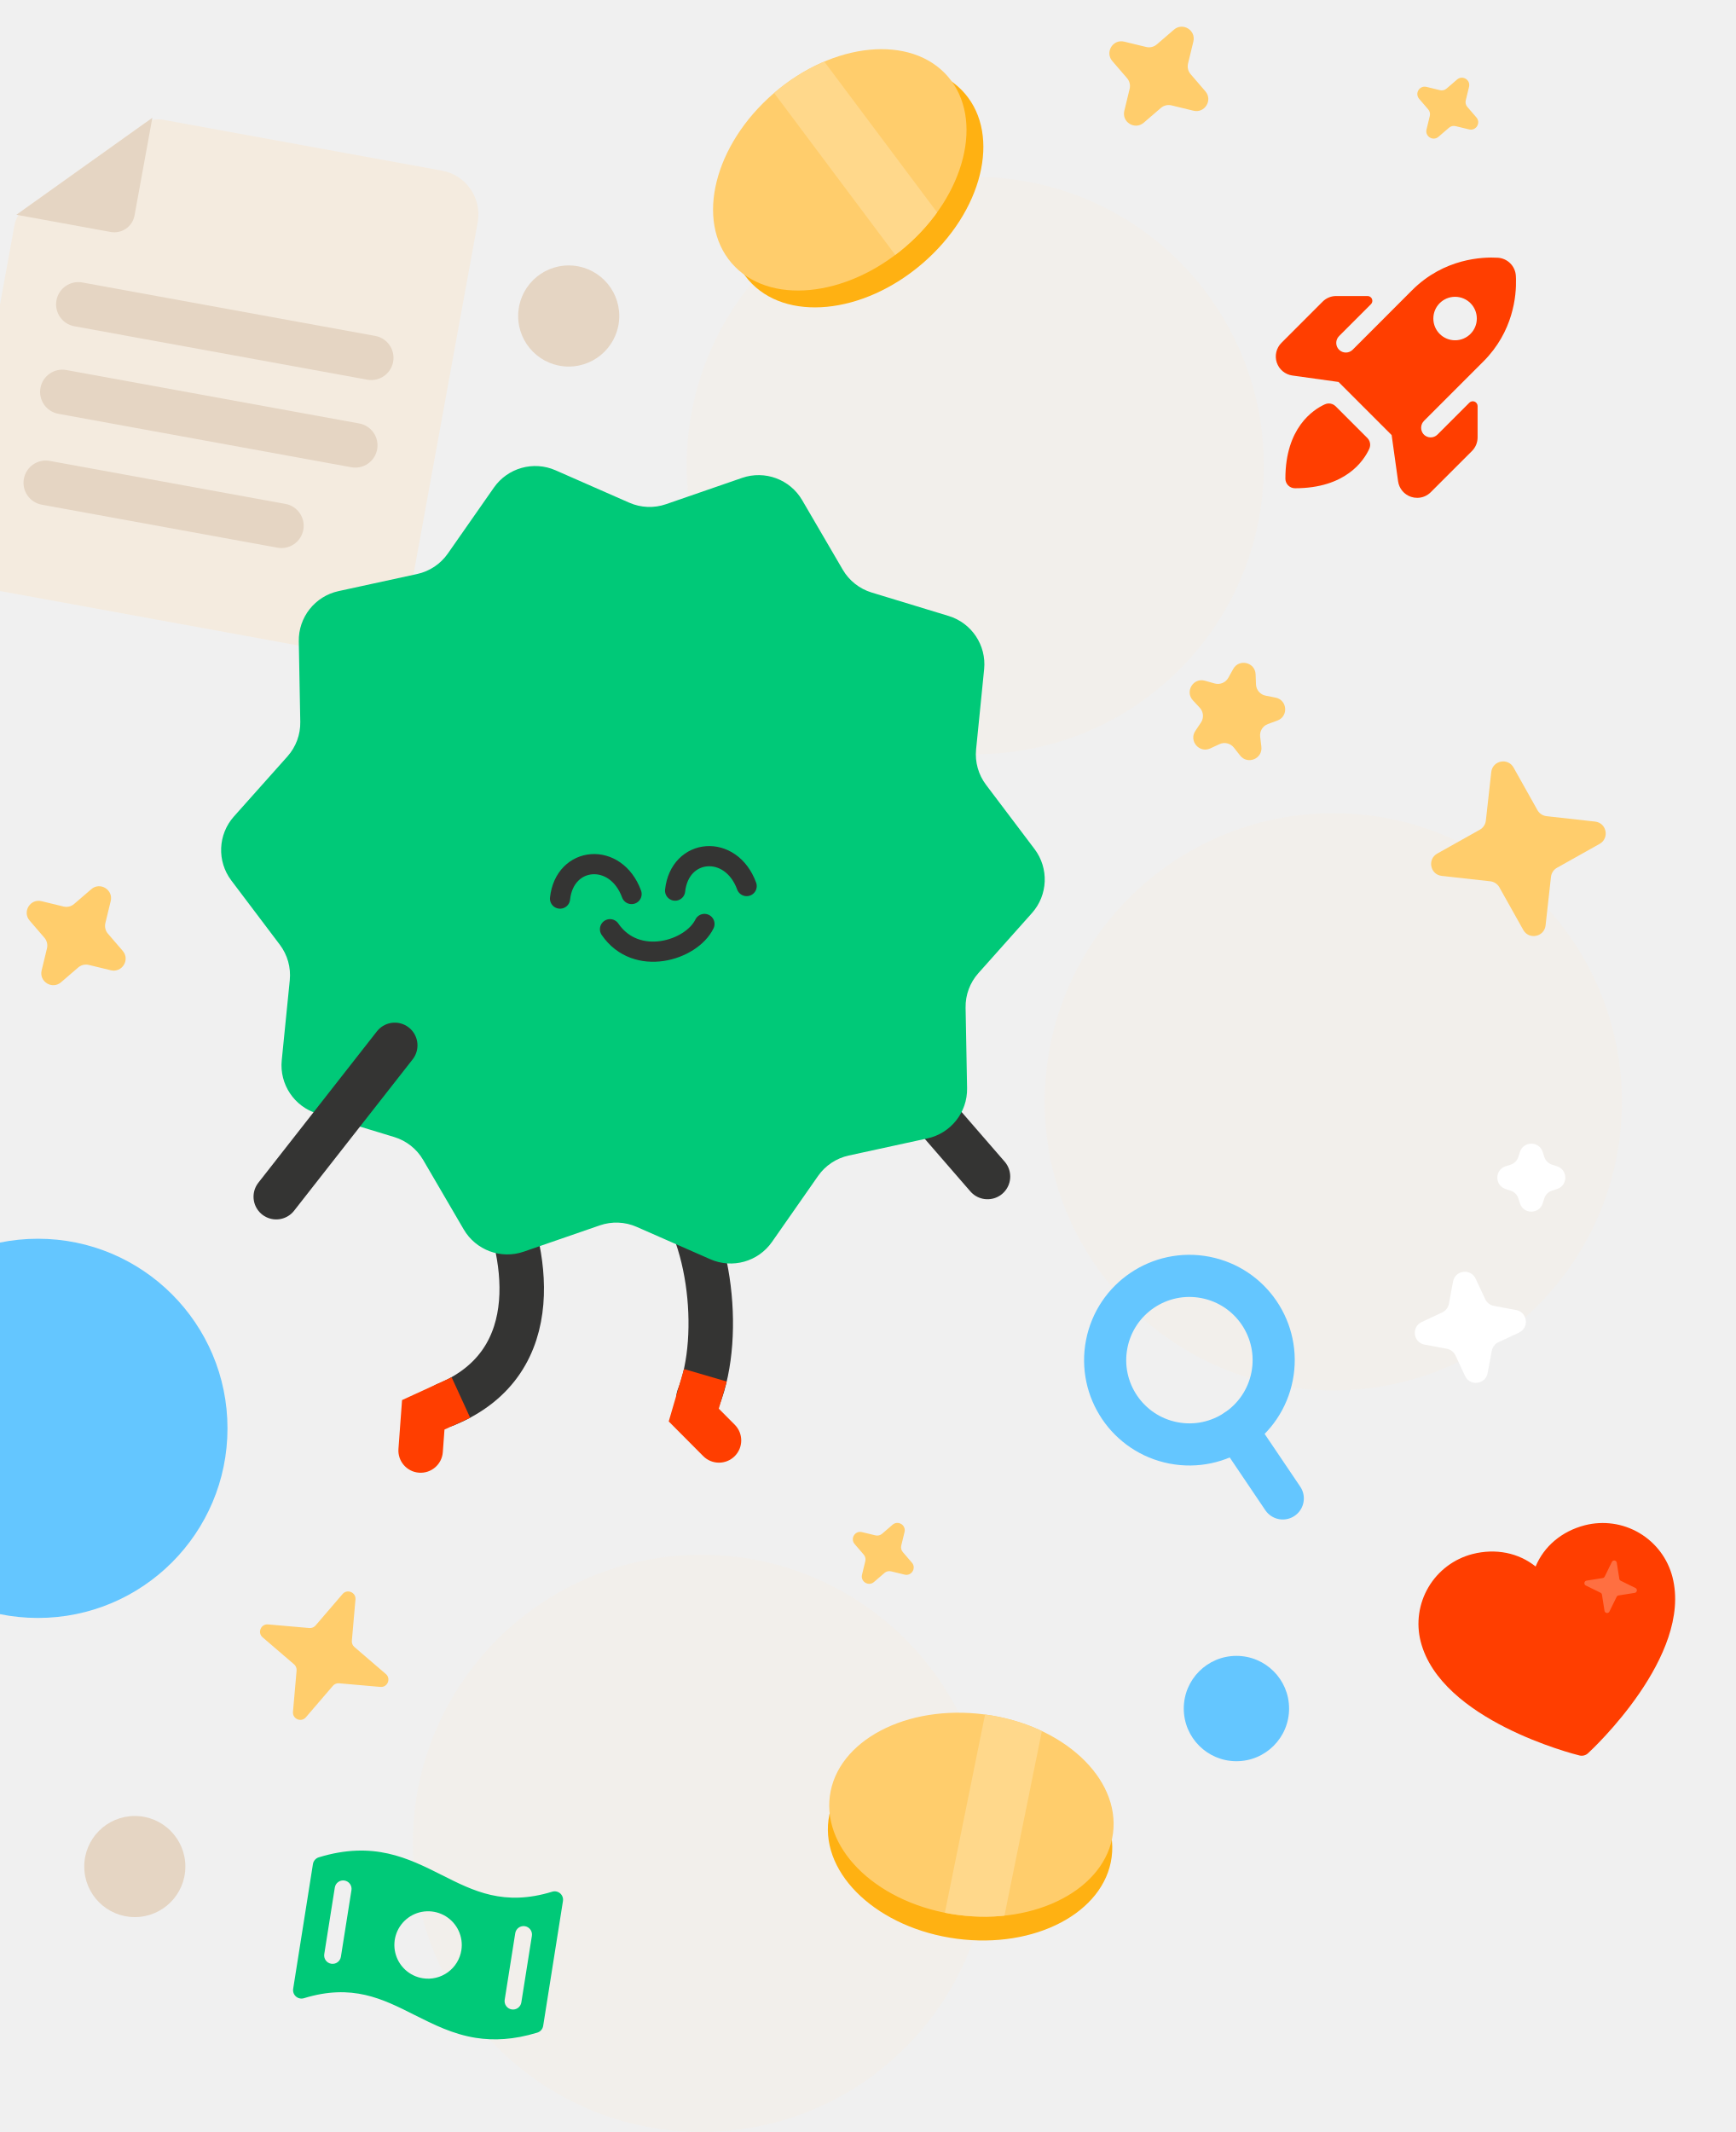
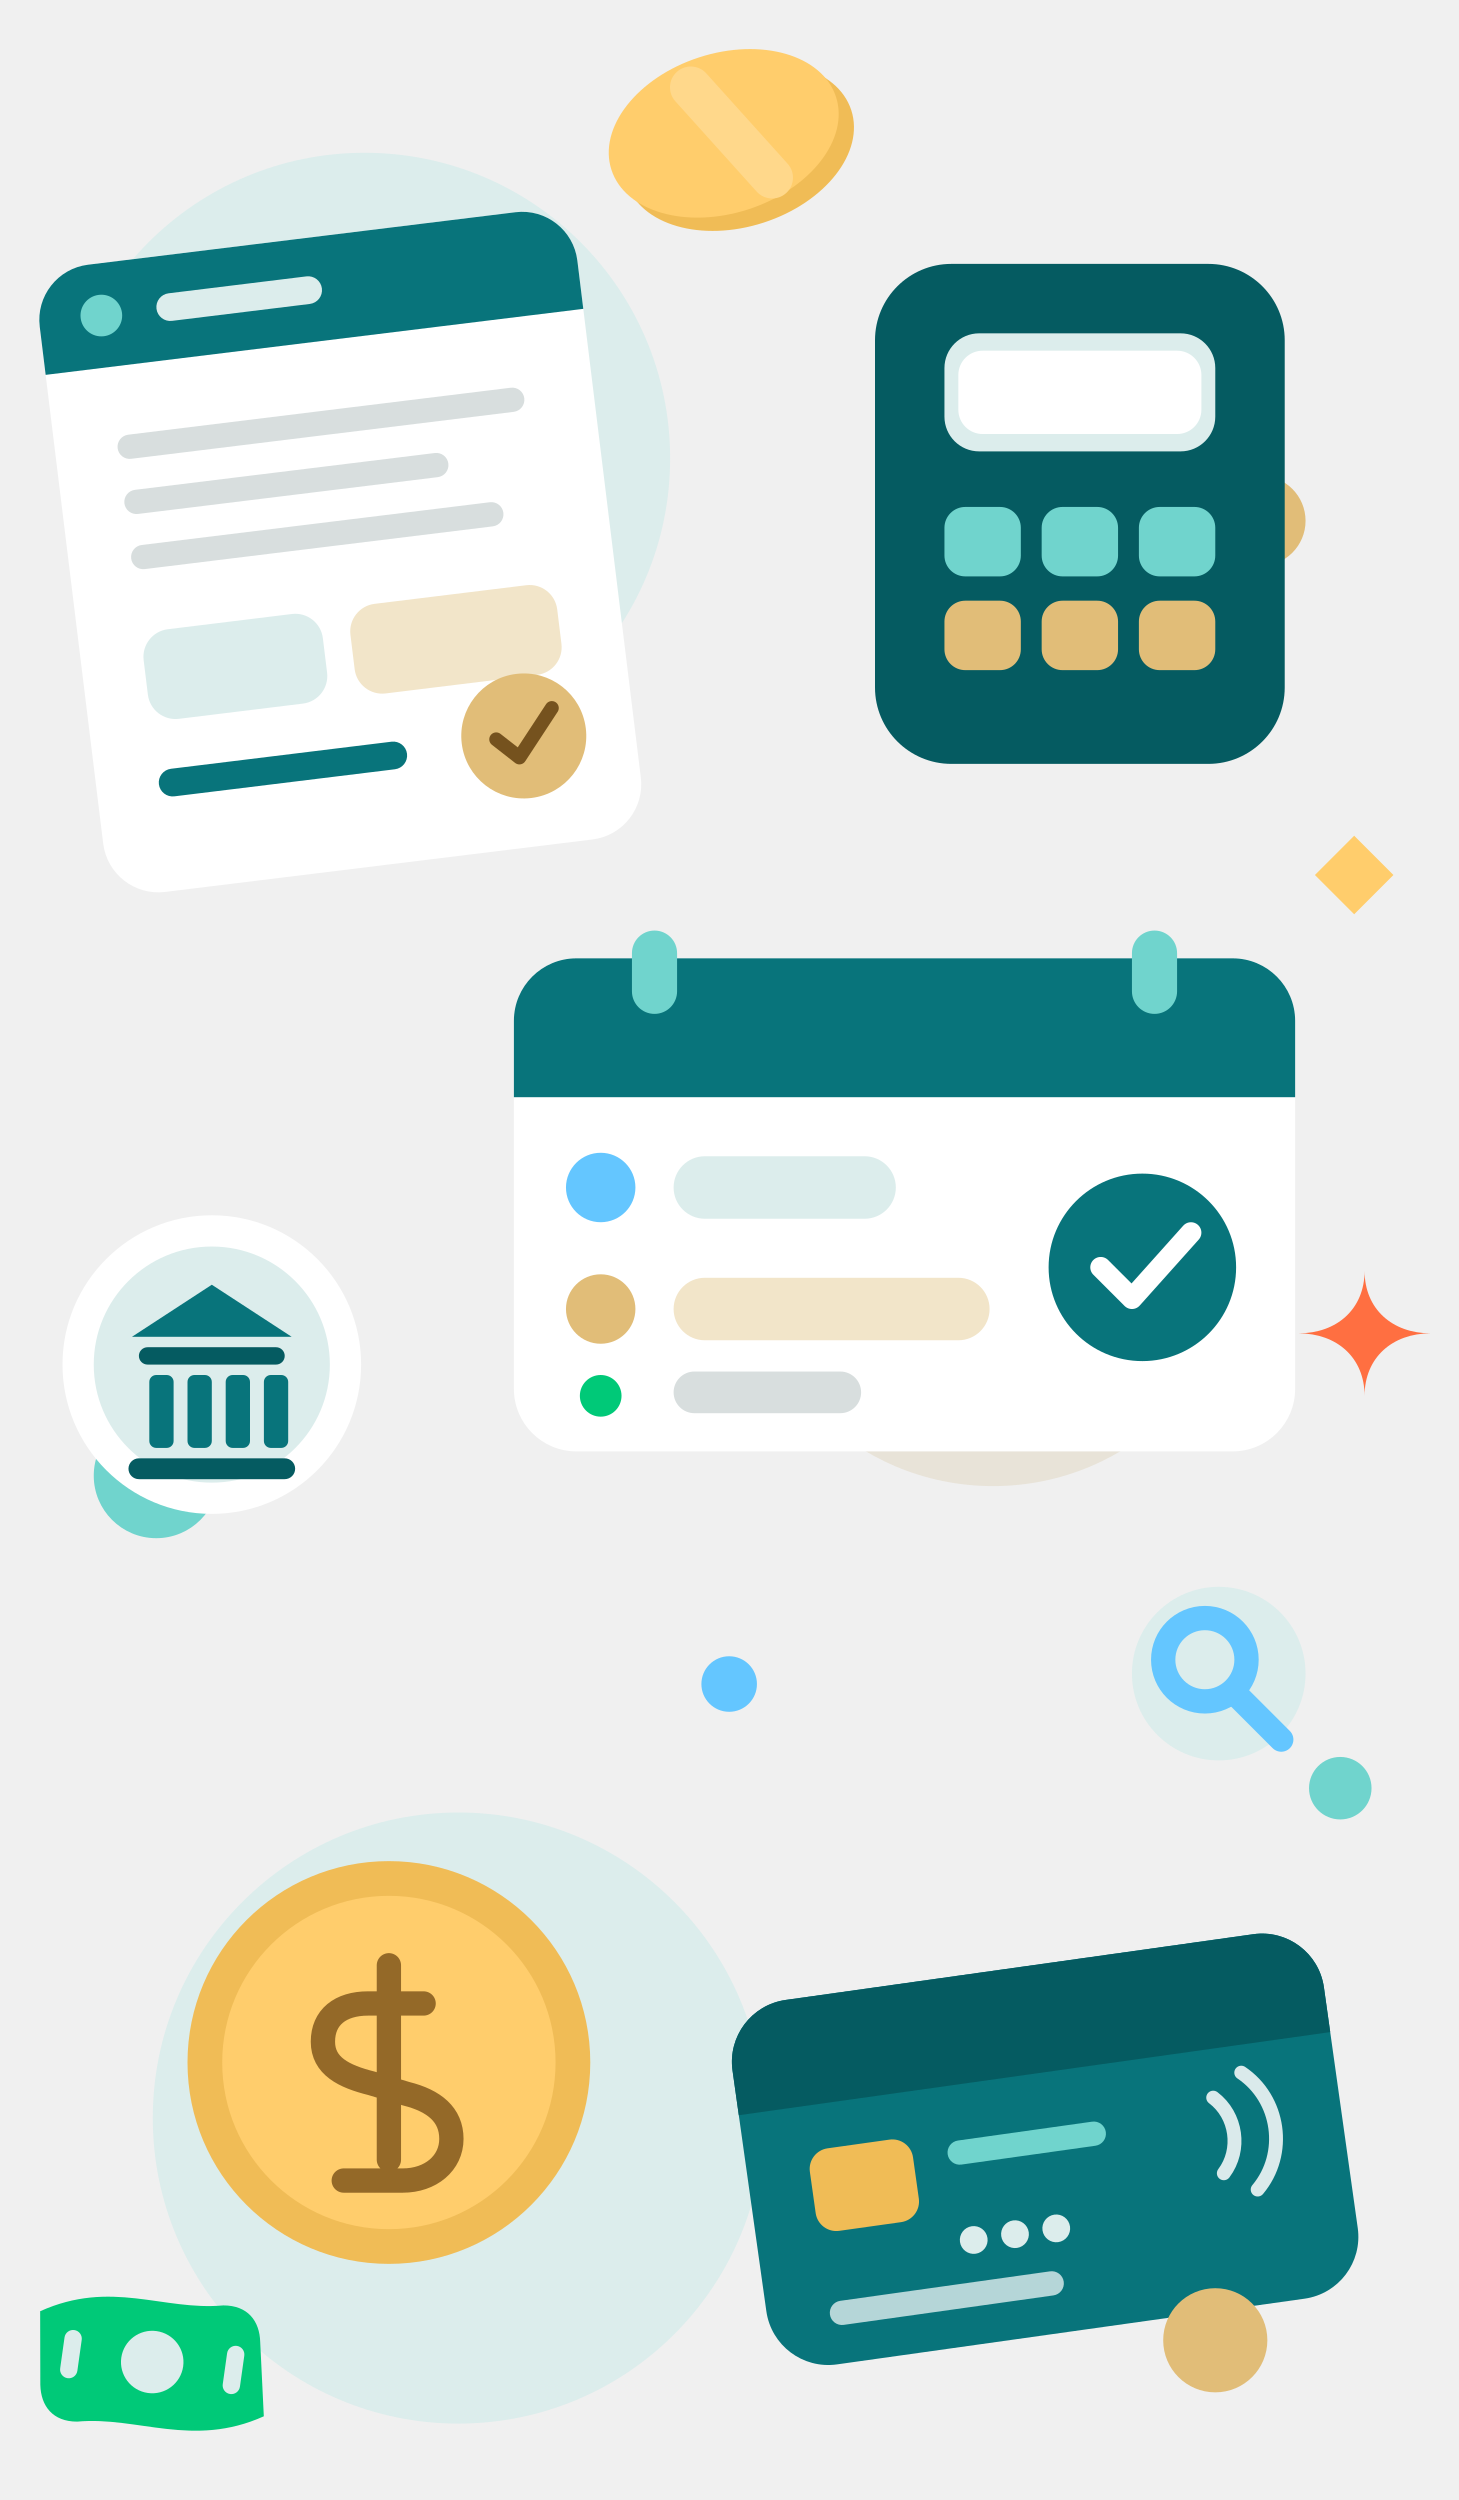
- <svg xmlns="http://www.w3.org/2000/svg" width="412" height="506" viewBox="0 0 412 506" fill="none">
-   <path d="M96.189 147.087L113.392 52.779C114.439 47.041 110.636 41.541 104.898 40.494L68.533 33.861L38.762 28.43C37.102 28.127 35.389 28.509 34.015 29.489L5.873 49.557C4.6 50.464 3.731 51.832 3.451 53.37L-2.089 83.74L-10.108 127.697C-11.155 133.435 -7.351 138.936 -1.613 139.982L83.903 155.582C89.642 156.629 95.142 152.826 96.189 147.087Z" fill="#F4EBDF" />
-   <path d="M36.164 27.956L3.888 50.972L26.267 55.054C28.915 55.537 31.453 53.782 31.936 51.133L36.164 27.956Z" fill="#E5D5C3" />
-   <rect x="14.347" y="66.093" width="81.241" height="10.561" rx="5.281" transform="rotate(10.3381 14.3465 66.0929)" fill="#E5D5C3" />
-   <rect x="10.553" y="86.874" width="81.241" height="10.561" rx="5.281" transform="rotate(10.3381 10.5535 86.8741)" fill="#E5D5C3" />
-   <rect x="6.616" y="108.444" width="67.43" height="10.561" rx="5.281" transform="rotate(10.3381 6.616 108.444)" fill="#E5D5C3" />
-   <path d="M199.09 238.521L234.416 279.236" stroke="#343433" stroke-width="10.777" stroke-linecap="round" />
-   <path d="M157.246 279.834C168.467 289.864 171.731 316.78 165.818 331.681" stroke="#343433" stroke-width="10.56" stroke-linecap="round" />
-   <path d="M118.262 282.334C124.643 295.964 130.583 323.183 105.784 333.382" stroke="#343433" stroke-width="10.56" stroke-linecap="round" />
-   <path d="M160.892 329.99L162.374 324.922L172.51 327.885L171.028 332.953L165.96 331.471L160.892 329.99ZM164.682 335.842L160.939 339.566L158.739 337.354L159.614 334.36L164.682 335.842ZM174.415 338.139C176.471 340.207 176.462 343.55 174.395 345.607C172.327 347.663 168.984 347.654 166.928 345.587L170.671 341.863L174.415 338.139ZM165.96 331.471L171.028 332.953L169.75 337.324L164.682 335.842L159.614 334.36L160.892 329.99L165.96 331.471ZM164.682 335.842L168.426 332.119L174.415 338.139L170.671 341.863L166.928 345.587L160.939 339.566L164.682 335.842Z" fill="#FF3E00" />
-   <path d="M102.411 329.09L107.21 326.888L111.613 336.487L106.813 338.688L104.612 333.889L102.411 329.09ZM100.473 335.788L95.207 335.399L95.436 332.289L98.272 330.988L100.473 335.788ZM105.115 344.645C104.9 347.553 102.369 349.737 99.461 349.523C96.552 349.308 94.369 346.777 94.583 343.869L99.849 344.257L105.115 344.645ZM104.612 333.889L106.813 338.688L102.674 340.587L100.473 335.788L98.272 330.988L102.411 329.09L104.612 333.889ZM100.473 335.788L105.739 336.176L105.115 344.645L99.849 344.257L94.583 343.869L95.207 335.399L100.473 335.788Z" fill="#FF3E00" />
-   <circle cx="166.5" cy="437.498" r="68.5" fill="#F2EFEB" />
-   <circle cx="316.5" cy="261.498" r="68.5" fill="#F2EFEB" />
-   <circle cx="32" cy="442.998" r="12" fill="#E5D5C3" />
-   <circle cx="135" cy="74.998" r="12" fill="#E5D5C3" />
-   <circle cx="231.5" cy="110.498" r="68.5" fill="#F2EFEB" />
-   <circle cx="9" cy="338.998" r="45" fill="#64C6FF" />
-   <circle cx="293.5" cy="405.498" r="12.5" fill="#64C6FF" />
-   <path d="M176.16 113.42C181.563 111.554 187.531 113.765 190.413 118.701L200.048 135.205C201.569 137.809 204.016 139.744 206.901 140.623L225.182 146.19C230.65 147.855 234.179 153.152 233.609 158.84L231.703 177.855C231.402 180.855 232.245 183.859 234.063 186.266L245.58 201.515C249.025 206.077 248.766 212.436 244.962 216.702L232.244 230.966C230.236 233.217 229.152 236.142 229.208 239.157L229.563 258.264C229.669 263.979 225.721 268.972 220.136 270.187L201.463 274.251C198.516 274.892 195.92 276.622 194.192 279.094L183.248 294.76C179.975 299.446 173.847 301.165 168.614 298.865L151.118 291.177C148.357 289.964 145.24 289.837 142.39 290.822L124.327 297.063C118.925 298.93 112.957 296.719 110.075 291.782L100.44 275.279C98.919 272.674 96.472 270.74 93.587 269.861L75.306 264.294C69.838 262.628 66.309 257.331 66.879 251.644L68.785 232.629C69.085 229.628 68.243 226.624 66.425 224.218L54.908 208.968C51.463 204.407 51.722 198.047 55.526 193.781L68.244 179.518C70.251 177.267 71.335 174.342 71.279 171.326L70.925 152.219C70.819 146.505 74.767 141.512 80.352 140.296L99.025 136.233C101.972 135.591 104.568 133.862 106.295 131.389L117.24 115.723C120.513 111.038 126.641 109.319 131.874 111.618L149.369 119.306C152.13 120.52 155.248 120.647 158.098 119.662L176.16 113.42Z" fill="#00C978" />
-   <path d="M177.237 210.294C173.525 200.149 161.363 201.215 160.255 211.377" stroke="#343433" stroke-width="4.79" stroke-linecap="round" />
-   <path d="M149.921 212.185C146.208 202.04 134.046 203.105 132.939 213.268" stroke="#343433" stroke-width="4.79" stroke-linecap="round" />
-   <path d="M167.22 219.288C164.118 225.642 151.035 229.634 144.799 220.538" stroke="#343433" stroke-width="4.79" stroke-linecap="round" />
-   <path d="M336.871 23.458C335.763 22.172 336.956 20.223 338.605 20.622L341.821 21.403C342.368 21.535 342.946 21.396 343.372 21.029L345.88 18.87C347.166 17.762 349.116 18.955 348.716 20.604L347.936 23.82C347.803 24.367 347.942 24.945 348.309 25.371L350.469 27.879C351.576 29.165 350.383 31.115 348.734 30.715L345.518 29.935C344.971 29.802 344.394 29.941 343.967 30.308L341.459 32.468C340.173 33.575 338.223 32.382 338.623 30.733L339.403 27.517C339.536 26.97 339.397 26.393 339.03 25.966L336.871 23.458Z" fill="#FFCD6C" />
-   <path d="M202.871 366.458C201.763 365.172 202.956 363.222 204.605 363.622L207.821 364.402C208.368 364.535 208.946 364.396 209.372 364.029L211.88 361.87C213.166 360.762 215.116 361.955 214.716 363.604L213.936 366.82C213.803 367.367 213.942 367.945 214.309 368.371L216.469 370.879C217.576 372.165 216.383 374.115 214.734 373.715L211.518 372.935C210.971 372.802 210.394 372.941 209.967 373.308L207.459 375.468C206.173 376.575 204.223 375.382 204.623 373.733L205.404 370.517C205.536 369.97 205.397 369.393 205.03 368.966L202.871 366.458Z" fill="#FFCD6C" />
-   <path d="M62.337 388.595C61.05 387.489 61.937 385.382 63.627 385.531L73.429 386.39C73.99 386.44 74.54 386.215 74.906 385.788L81.316 378.323C82.422 377.036 84.528 377.923 84.38 379.613L83.521 389.415C83.472 389.976 83.695 390.526 84.123 390.892L91.588 397.302C92.875 398.408 91.988 400.514 90.298 400.366L80.496 399.506C79.935 399.457 79.385 399.681 79.019 400.108L72.609 407.574C71.504 408.861 69.397 407.974 69.545 406.284L70.405 396.482C70.454 395.921 70.23 395.371 69.803 395.004L62.337 388.595Z" fill="#FFCD6C" />
-   <path d="M264.036 14.49C262.237 12.401 264.174 9.233 266.854 9.883L272.079 11.15C272.967 11.365 273.905 11.139 274.598 10.543L278.672 7.034C280.761 5.235 283.929 7.173 283.28 9.852L282.012 15.077C281.797 15.966 282.023 16.904 282.62 17.597L286.128 21.671C287.927 23.76 285.989 26.928 283.31 26.278L278.085 25.011C277.196 24.796 276.258 25.022 275.566 25.618L271.491 29.127C269.402 30.925 266.234 28.988 266.884 26.309L268.151 21.084C268.366 20.195 268.14 19.257 267.544 18.564L264.036 14.49Z" fill="#FFCD6C" />
-   <path d="M283.169 166.219C281.217 164.118 283.26 160.778 286.019 161.559L288.324 162.211C289.589 162.569 290.935 162.011 291.575 160.862L292.739 158.769C294.134 156.263 297.942 157.174 298.052 160.039L298.144 162.433C298.195 163.747 299.142 164.854 300.433 165.107L302.783 165.568C305.597 166.121 305.908 170.023 303.216 171.014L300.968 171.841C299.734 172.295 298.974 173.538 299.132 174.844L299.42 177.221C299.764 180.069 296.148 181.57 294.375 179.316L292.893 177.434C292.08 176.401 290.663 176.062 289.47 176.615L287.298 177.624C284.696 178.831 282.151 175.856 283.746 173.473L285.079 171.483C285.81 170.39 285.695 168.937 284.799 167.974L283.169 166.219Z" fill="#FFCD6C" />
-   <path d="M7.036 218.49C5.237 216.401 7.174 213.233 9.854 213.882L15.079 215.15C15.967 215.365 16.905 215.139 17.598 214.542L21.672 211.034C23.761 209.235 26.929 211.173 26.279 213.852L25.012 219.077C24.797 219.966 25.023 220.904 25.62 221.596L29.128 225.671C30.927 227.76 28.989 230.928 26.31 230.278L21.085 229.011C20.196 228.796 19.258 229.022 18.566 229.618L14.491 233.126C12.402 234.925 9.234 232.988 9.884 230.308L11.151 225.083C11.366 224.195 11.14 223.257 10.544 222.564L7.036 218.49Z" fill="#FFCD6C" />
-   <path d="M342.239 207.881C339.499 207.576 338.761 203.937 341.166 202.588L351.276 196.918C352.074 196.471 352.607 195.667 352.708 194.758L353.991 183.238C354.296 180.498 357.936 179.76 359.284 182.164L364.954 192.275C365.401 193.072 366.205 193.605 367.114 193.707L378.635 194.99C381.375 195.295 382.113 198.934 379.708 200.283L369.597 205.953C368.8 206.4 368.267 207.204 368.166 208.113L366.883 219.633C366.577 222.373 362.938 223.111 361.589 220.707L355.92 210.596C355.472 209.799 354.668 209.266 353.76 209.164L342.239 207.881Z" fill="#FFCD6C" />
-   <path d="M338.159 319.123C335.449 318.617 334.981 314.933 337.478 313.766L342.349 311.488C343.177 311.101 343.767 310.338 343.935 309.439L344.922 304.154C345.428 301.444 349.112 300.976 350.28 303.473L352.557 308.343C352.945 309.171 353.707 309.762 354.606 309.93L359.891 310.916C362.601 311.422 363.07 315.106 360.572 316.274L355.702 318.552C354.874 318.939 354.283 319.702 354.115 320.601L353.129 325.886C352.623 328.596 348.939 329.064 347.771 326.567L345.493 321.697C345.106 320.868 344.343 320.278 343.445 320.11L338.159 319.123Z" fill="white" />
-   <path d="M357.401 282.198C354.777 281.354 354.777 277.641 357.401 276.797L358.586 276.416C359.457 276.137 360.139 275.454 360.419 274.584L360.8 273.399C361.643 270.774 365.357 270.774 366.2 273.399L366.581 274.584C366.861 275.454 367.543 276.137 368.414 276.416L369.599 276.797C372.223 277.641 372.223 281.354 369.599 282.198L368.414 282.579C367.543 282.859 366.861 283.541 366.581 284.411L366.2 285.596C365.357 288.221 361.643 288.221 360.8 285.596L360.419 284.411C360.139 283.541 359.457 282.859 358.586 282.579L357.401 282.198Z" fill="white" />
-   <g clip-path="url(#clip0_0_1)">
-     <path d="M132.978 449.371C132.721 449.149 132.413 448.995 132.081 448.925C131.749 448.854 131.404 448.87 131.08 448.969C119.658 452.474 112.472 448.844 104.876 445.013C96.883 441 88.632 436.844 75.674 440.809C75.316 440.919 74.996 441.127 74.751 441.409C74.505 441.691 74.343 442.037 74.284 442.406L69.59 472.019C69.537 472.354 69.57 472.698 69.686 473.016C69.802 473.335 69.997 473.619 70.254 473.842C70.51 474.065 70.818 474.219 71.15 474.289C71.482 474.36 71.826 474.344 72.151 474.245C83.573 470.74 90.758 474.37 98.367 478.203C102.877 480.475 107.471 482.79 112.943 483.657C117.163 484.326 121.911 484.137 127.545 482.413C127.903 482.304 128.223 482.096 128.469 481.814C128.714 481.531 128.876 481.186 128.935 480.816L133.629 451.203C133.685 450.868 133.655 450.523 133.541 450.203C133.427 449.882 133.233 449.596 132.978 449.371ZM80.922 464.407C80.839 464.931 80.551 465.4 80.122 465.712C79.693 466.024 79.157 466.152 78.633 466.069C78.109 465.986 77.64 465.698 77.328 465.269C77.017 464.84 76.888 464.305 76.971 463.781L79.476 447.978C79.559 447.454 79.847 446.985 80.276 446.673C80.705 446.361 81.241 446.233 81.764 446.316C82.288 446.399 82.758 446.687 83.07 447.116C83.381 447.545 83.51 448.08 83.427 448.604L80.922 464.407ZM100.362 469.513C98.799 469.266 97.345 468.56 96.183 467.486C95.022 466.412 94.204 465.017 93.835 463.479C93.466 461.94 93.561 460.327 94.109 458.842C94.657 457.358 95.633 456.069 96.913 455.139C98.193 454.209 99.72 453.68 101.301 453.618C102.882 453.556 104.446 453.965 105.795 454.791C107.144 455.618 108.218 456.827 108.88 458.264C109.542 459.701 109.764 461.302 109.516 462.865C109.184 464.96 108.033 466.838 106.316 468.085C104.599 469.332 102.458 469.846 100.362 469.513ZM123.753 475.246C123.67 475.77 123.382 476.239 122.953 476.551C122.524 476.863 121.988 476.991 121.465 476.908C120.941 476.825 120.471 476.538 120.159 476.108C119.848 475.679 119.719 475.144 119.802 474.62L122.307 458.817C122.39 458.293 122.678 457.824 123.107 457.512C123.536 457.2 124.072 457.072 124.596 457.155C125.12 457.238 125.589 457.526 125.901 457.955C126.212 458.384 126.341 458.92 126.258 459.443L123.753 475.246Z" fill="#00C978" />
+ <svg xmlns="http://www.w3.org/2000/svg" width="420" height="720" viewBox="0 0 420 720" fill="none">
+   <circle cx="105" cy="132" r="88" fill="#DCEDEC" />
+   <circle cx="286" cy="356" r="72" fill="#E8E3D8" />
+   <circle cx="132" cy="610" r="88" fill="#DCEDEC" />
+   <circle cx="45" cy="425" r="18" fill="#70D4CD" />
+   <circle cx="363" cy="150" r="13" fill="#E1BD78" />
+   <g transform="translate(20 68) rotate(-7 78 91)">
+     <rect width="156" height="182" rx="16" fill="#FFFFFF" />
+     <path d="M0 16C0 7.163 7.163 0 16 0H140C148.837 0 156 7.163 156 16V30H0V16Z" fill="#08747B" />
+     <circle cx="18" cy="15" r="6" fill="#70D4CD" />
+     <rect x="34" y="11" width="48" height="8" rx="4" fill="#DCEDEC" />
+     <rect x="18" y="50" width="118" height="7" rx="3.5" fill="#D8DEDE" />
+     <rect x="18" y="66" width="94" height="7" rx="3.5" fill="#D8DEDE" />
+     <rect x="18" y="82" width="108" height="7" rx="3.5" fill="#D8DEDE" />
+     <rect x="18" y="107" width="52" height="26" rx="8" fill="#DCEDEC" />
+     <rect x="78" y="107" width="60" height="26" rx="8" fill="#F2E5C9" />
+     <rect x="18" y="147" width="72" height="8" rx="4" fill="#08747B" />
+     <circle cx="124" cy="150" r="18" fill="#E1BD78" />
+     <path d="M116 150L122 156L133 143" fill="none" stroke="#75521E" stroke-width="4" stroke-linecap="round" stroke-linejoin="round" />
  </g>
-   <g clip-path="url(#clip1_0_1)">
-     <path d="M278.532 342.448C289.376 344.551 299.871 337.465 301.974 326.621C304.077 315.777 296.991 305.282 286.147 303.179C275.303 301.077 264.808 308.163 262.705 319.006C260.603 329.85 267.688 340.345 278.532 342.448Z" stroke="#64C6FF" stroke-width="10" stroke-linecap="round" stroke-linejoin="round" />
-     <path d="M293.536 339.388L304.502 355.63" stroke="#64C6FF" stroke-width="10" stroke-linecap="round" stroke-linejoin="round" />
+   <g transform="translate(252 76)">
+     <rect width="118" height="144" rx="22" fill="#055B61" />
+     <rect x="20" y="20" width="78" height="34" rx="10" fill="#DCEDEC" />
+     <rect x="24" y="25" width="70" height="24" rx="7" fill="#FFFFFF" />
+     <g fill="#70D4CD">
+       <rect x="20" y="70" width="22" height="20" rx="6" />
+       <rect x="48" y="70" width="22" height="20" rx="6" />
+       <rect x="76" y="70" width="22" height="20" rx="6" />
+     </g>
+     <g fill="#E1BD78">
+       <rect x="20" y="97" width="22" height="20" rx="6" />
+       <rect x="48" y="97" width="22" height="20" rx="6" />
+       <rect x="76" y="97" width="22" height="20" rx="6" />
+     </g>
  </g>
-   <g clip-path="url(#clip2_0_1)">
-     <path d="M335.191 68.889C342.797 61.284 351.965 60.956 355.552 61.169C356.664 61.237 357.713 61.71 358.501 62.498C359.289 63.285 359.761 64.335 359.829 65.447L359.861 66.178C359.974 70.171 359.239 78.675 352.105 85.807L338.055 99.857C337.634 100.267 337.382 100.82 337.351 101.406C337.319 101.992 337.51 102.569 337.884 103.022C338.089 103.259 338.34 103.452 338.623 103.587C338.906 103.723 339.214 103.798 339.527 103.809C339.841 103.82 340.153 103.768 340.444 103.653C340.736 103.538 341.001 103.364 341.223 103.142L348.799 95.568C348.958 95.408 349.162 95.3 349.383 95.255C349.604 95.211 349.834 95.234 350.042 95.32C350.25 95.406 350.428 95.553 350.554 95.74C350.679 95.927 350.747 96.147 350.747 96.373V103.803C350.749 104.404 350.631 105 350.402 105.555C350.173 106.111 349.837 106.616 349.412 107.041L339.626 116.821C339.204 117.245 338.701 117.581 338.148 117.81C337.595 118.039 337.002 118.157 336.403 118.156C335.909 118.156 335.418 118.075 334.949 117.919C334.144 117.652 333.43 117.166 332.887 116.515C332.344 115.864 331.993 115.075 331.875 114.235L330.344 103.259L317.737 90.652L306.768 89.121C305.928 89.002 305.138 88.652 304.486 88.109C303.835 87.566 303.347 86.853 303.078 86.048C302.81 85.244 302.771 84.38 302.966 83.555C303.161 82.73 303.581 81.976 304.181 81.377L313.962 71.589C314.386 71.164 314.891 70.826 315.446 70.597C316.002 70.368 316.597 70.252 317.198 70.255H324.63C324.855 70.257 325.074 70.323 325.261 70.449C325.447 70.574 325.593 70.752 325.679 70.96C325.765 71.167 325.787 71.396 325.743 71.617C325.7 71.837 325.592 72.04 325.434 72.2L317.859 79.776C317.432 80.204 317.192 80.786 317.192 81.391C317.193 81.996 317.434 82.577 317.862 83.004C318.291 83.432 318.872 83.672 319.478 83.671C319.777 83.671 320.074 83.612 320.351 83.497C320.627 83.382 320.879 83.214 321.091 83.002L335.191 68.889ZM315.358 95.757C315.658 95.747 315.957 95.795 316.237 95.9C316.518 96.005 316.775 96.165 316.994 96.369L317.108 96.482L324.52 103.894C324.559 103.93 324.596 103.968 324.633 104.007C324.837 104.227 324.997 104.484 325.102 104.764C325.206 105.045 325.255 105.344 325.244 105.643C325.234 105.942 325.164 106.237 325.04 106.509C323.754 109.321 319.462 115.88 307.403 115.88C306.798 115.88 306.218 115.639 305.79 115.212C305.362 114.784 305.122 114.204 305.122 113.599C305.122 101.54 311.681 97.248 314.492 95.962C314.765 95.837 315.059 95.768 315.358 95.757ZM345.403 70.44C342.553 70.44 340.242 72.751 340.242 75.602C340.242 78.453 342.553 80.763 345.403 80.763C348.254 80.763 350.565 78.453 350.565 75.602C350.565 72.751 348.254 70.44 345.403 70.44Z" fill="#FF3E00" />
+   <g transform="translate(148 276)">
+     <rect width="225" height="142" rx="18" fill="#FFFFFF" />
+     <path d="M0 18C0 8.059 8.059 0 18 0H207C216.941 0 225 8.059 225 18V40H0V18Z" fill="#08747B" />
+     <rect x="34" y="-8" width="13" height="24" rx="6.5" fill="#70D4CD" />
+     <rect x="178" y="-8" width="13" height="24" rx="6.5" fill="#70D4CD" />
+     <circle cx="25" cy="66" r="10" fill="#64C6FF" />
+     <circle cx="25" cy="101" r="10" fill="#E1BD78" />
+     <circle cx="25" cy="126" r="6" fill="#00C978" />
+     <rect x="46" y="57" width="64" height="18" rx="9" fill="#DCEDEC" />
+     <rect x="46" y="92" width="91" height="18" rx="9" fill="#F2E5C9" />
+     <rect x="46" y="119" width="54" height="12" rx="6" fill="#D8DEDE" />
+     <circle cx="181" cy="89" r="27" fill="#08747B" />
+     <path d="M169 89L178 98L195 79" fill="none" stroke="#FFFFFF" stroke-width="6" stroke-linecap="round" stroke-linejoin="round" />
  </g>
-   <g clip-path="url(#clip3_0_1)">
-     <path d="M397.008 374.299C401.793 392.977 377.971 415.189 376.951 416.116C376.683 416.362 376.358 416.539 376.005 416.629C375.652 416.72 375.283 416.721 374.929 416.634C373.59 416.311 342.023 408.286 337.239 389.608C336.12 385.221 336.788 380.569 339.095 376.673C341.402 372.778 345.16 369.956 349.545 368.828C355.055 367.416 360.486 368.55 364.519 371.785C366.5 367.01 370.718 363.404 376.228 361.993C380.615 360.875 385.267 361.542 389.163 363.849C393.058 366.156 395.88 369.914 397.008 374.299Z" fill="#FF3E00" />
-     <path d="M376.445 376.303C375.903 376.037 376.024 375.231 376.621 375.136L380.452 374.529C380.651 374.498 380.822 374.372 380.911 374.191L382.619 370.708C382.885 370.166 383.691 370.287 383.785 370.884L384.392 374.715C384.424 374.914 384.55 375.085 384.731 375.174L388.214 376.882C388.756 377.148 388.635 377.954 388.038 378.048L384.207 378.655C384.008 378.686 383.837 378.813 383.748 378.994L382.04 382.476C381.774 383.019 380.968 382.897 380.874 382.301L380.267 378.469C380.235 378.271 380.109 378.099 379.928 378.011L376.445 376.303Z" fill="#FF6F41" />
+   <g transform="translate(18 350)">
+     <circle cx="43" cy="43" r="43" fill="#FFFFFF" />
+     <circle cx="43" cy="43" r="34" fill="#DCEDEC" />
+     <path d="M20 35L43 20L66 35H20Z" fill="#08747B" />
+     <rect x="22" y="38" width="42" height="5" rx="2.5" fill="#055B61" />
+     <rect x="25" y="46" width="7" height="21" rx="2" fill="#08747B" />
+     <rect x="36" y="46" width="7" height="21" rx="2" fill="#08747B" />
+     <rect x="47" y="46" width="7" height="21" rx="2" fill="#08747B" />
+     <rect x="58" y="46" width="7" height="21" rx="2" fill="#08747B" />
+     <rect x="19" y="70" width="48" height="6" rx="3" fill="#055B61" />
  </g>
-   <ellipse cx="203.346" cy="44.313" rx="33.898" ry="24" transform="rotate(-40.7656 203.346 44.3128)" fill="#FFB112" />
-   <ellipse cx="199.346" cy="40.313" rx="33.898" ry="24" transform="rotate(-40.7656 199.346 40.3128)" fill="#FFCD6C" />
-   <mask id="mask0_0_1" style="mask-type:alpha" maskUnits="userSpaceOnUse" x="169" y="11" width="61" height="58">
-     <ellipse cx="199.346" cy="40.312" rx="33.898" ry="24" transform="rotate(-40.7656 199.346 40.3118)" fill="#FFCD6C" />
-   </mask>
-   <g mask="url(#mask0_0_1)">
-     <rect x="181.001" y="18.394" width="14" height="55" transform="rotate(-36.8114 181.001 18.3942)" fill="#FFD88B" />
+   <g transform="translate(54 536)">
+     <circle cx="58" cy="58" r="58" fill="#F0BC56" />
+     <circle cx="58" cy="58" r="48" fill="#FFCD6C" />
+     <path d="M58 30V86M68 41H52C44 41 39 45 39 52C39 59 45 62 53 64L63 67C71 69 76 73 76 80C76 87 70 92 62 92H45" fill="none" stroke="#946928" stroke-width="7" stroke-linecap="round" />
  </g>
-   <ellipse cx="230.272" cy="436.342" rx="33.898" ry="24" transform="rotate(7.51167 230.272 436.342)" fill="#FFB112" />
-   <ellipse cx="230.592" cy="430.694" rx="33.898" ry="24" transform="rotate(7.51167 230.592 430.694)" fill="#FFCD6C" />
-   <mask id="mask1_0_1" style="mask-type:alpha" maskUnits="userSpaceOnUse" x="196" y="406" width="69" height="49">
-     <ellipse cx="230.598" cy="430.696" rx="33.898" ry="24" transform="rotate(7.51167 230.598 430.696)" fill="#FFCD6C" />
-   </mask>
-   <g mask="url(#mask1_0_1)">
-     <rect x="234.745" y="402.416" width="14" height="55" transform="rotate(11.4659 234.745 402.416)" fill="#FFD88B" />
+   <g transform="translate(215 566) rotate(-8 86 53)">
+     <rect width="172" height="106" rx="18" fill="#08747B" />
+     <path d="M0 18C0 8.059 8.059 0 18 0H154C163.941 0 172 8.059 172 18V31H0V18Z" fill="#055B61" />
+     <rect x="18" y="44" width="30" height="24" rx="6" fill="#F0BC56" />
+     <rect x="58" y="47" width="46" height="7" rx="3.5" fill="#70D4CD" />
+     <circle cx="62" cy="76" r="4" fill="#DCEDEC" />
+     <circle cx="74" cy="76" r="4" fill="#DCEDEC" />
+     <circle cx="86" cy="76" r="4" fill="#DCEDEC" />
+     <rect x="18" y="88" width="68" height="7" rx="3.5" fill="#FFFFFF" opacity="0.7" />
+     <path d="M136 45C142 51 142 61 136 67M145 39C155 48 155 64 145 73" fill="none" stroke="#FFFFFF" stroke-width="4" stroke-linecap="round" opacity="0.85" />
  </g>
-   <path d="M93.712 248.099L65.57 284.024" stroke="#343433" stroke-width="10.777" stroke-linecap="round" />
-   <defs>
-     <clipPath id="clip0_0_1">
-       <rect width="64" height="64" fill="white" transform="translate(75.0195 424.998) rotate(9.00713)" />
-     </clipPath>
-     <clipPath id="clip1_0_1">
-       <rect width="64" height="64" fill="white" transform="translate(260.184 289.998) rotate(10.9742)" />
-     </clipPath>
-     <clipPath id="clip2_0_1">
-       <rect width="73" height="73" fill="white" transform="translate(296 51.9977)" />
-     </clipPath>
-     <clipPath id="clip3_0_1">
-       <rect width="70.513" height="70.513" fill="white" transform="translate(326 363.498) rotate(-14.3669)" />
-     </clipPath>
-   </defs>
+   <g transform="translate(178 18) rotate(-18 32 22)">
+     <ellipse cx="34" cy="25" rx="34" ry="23" fill="#F0BC56" />
+     <ellipse cx="31" cy="20" rx="34" ry="23" fill="#FFCD6C" />
+     <rect x="27" y="-3" width="12" height="47" rx="6" fill="#FFD88B" transform="rotate(-24 33 20)" />
+   </g>
+   <g transform="translate(326 457)">
+     <circle cx="25" cy="25" r="25" fill="#DCEDEC" />
+     <circle cx="21" cy="21" r="12" fill="none" stroke="#64C6FF" stroke-width="7" />
+     <path d="M30 31L43 44" fill="none" stroke="#64C6FF" stroke-width="7" stroke-linecap="round" />
+   </g>
+   <g transform="translate(8 660) rotate(8 34 19)">
+     <path d="M2 10C21 -2 37 5 54 1C61 0 65 4 66 10L70 31C51 43 34 36 17 40C10 41 6 37 5 31L2 10Z" fill="#00C978" />
+     <circle cx="36" cy="20" r="9" fill="#DCEDEC" />
+     <rect x="10" y="14" width="5" height="14" rx="2.5" fill="#DCEDEC" />
+     <rect x="57" y="12" width="5" height="14" rx="2.5" fill="#DCEDEC" />
+   </g>
+   <circle cx="386" cy="515" r="9" fill="#70D4CD" />
+   <circle cx="350" cy="674" r="15" fill="#E1BD78" />
+   <path d="M382 244H398V260H382V244Z" fill="#FFCD6C" transform="rotate(45 390 252)" />
+   <path d="M393 366C393 377 401 384 412 384C401 384 393 391 393 402C393 391 385 384 374 384C385 384 393 377 393 366Z" fill="#FF6F41" />
+   <circle cx="210" cy="485" r="8" fill="#64C6FF" />
</svg>
